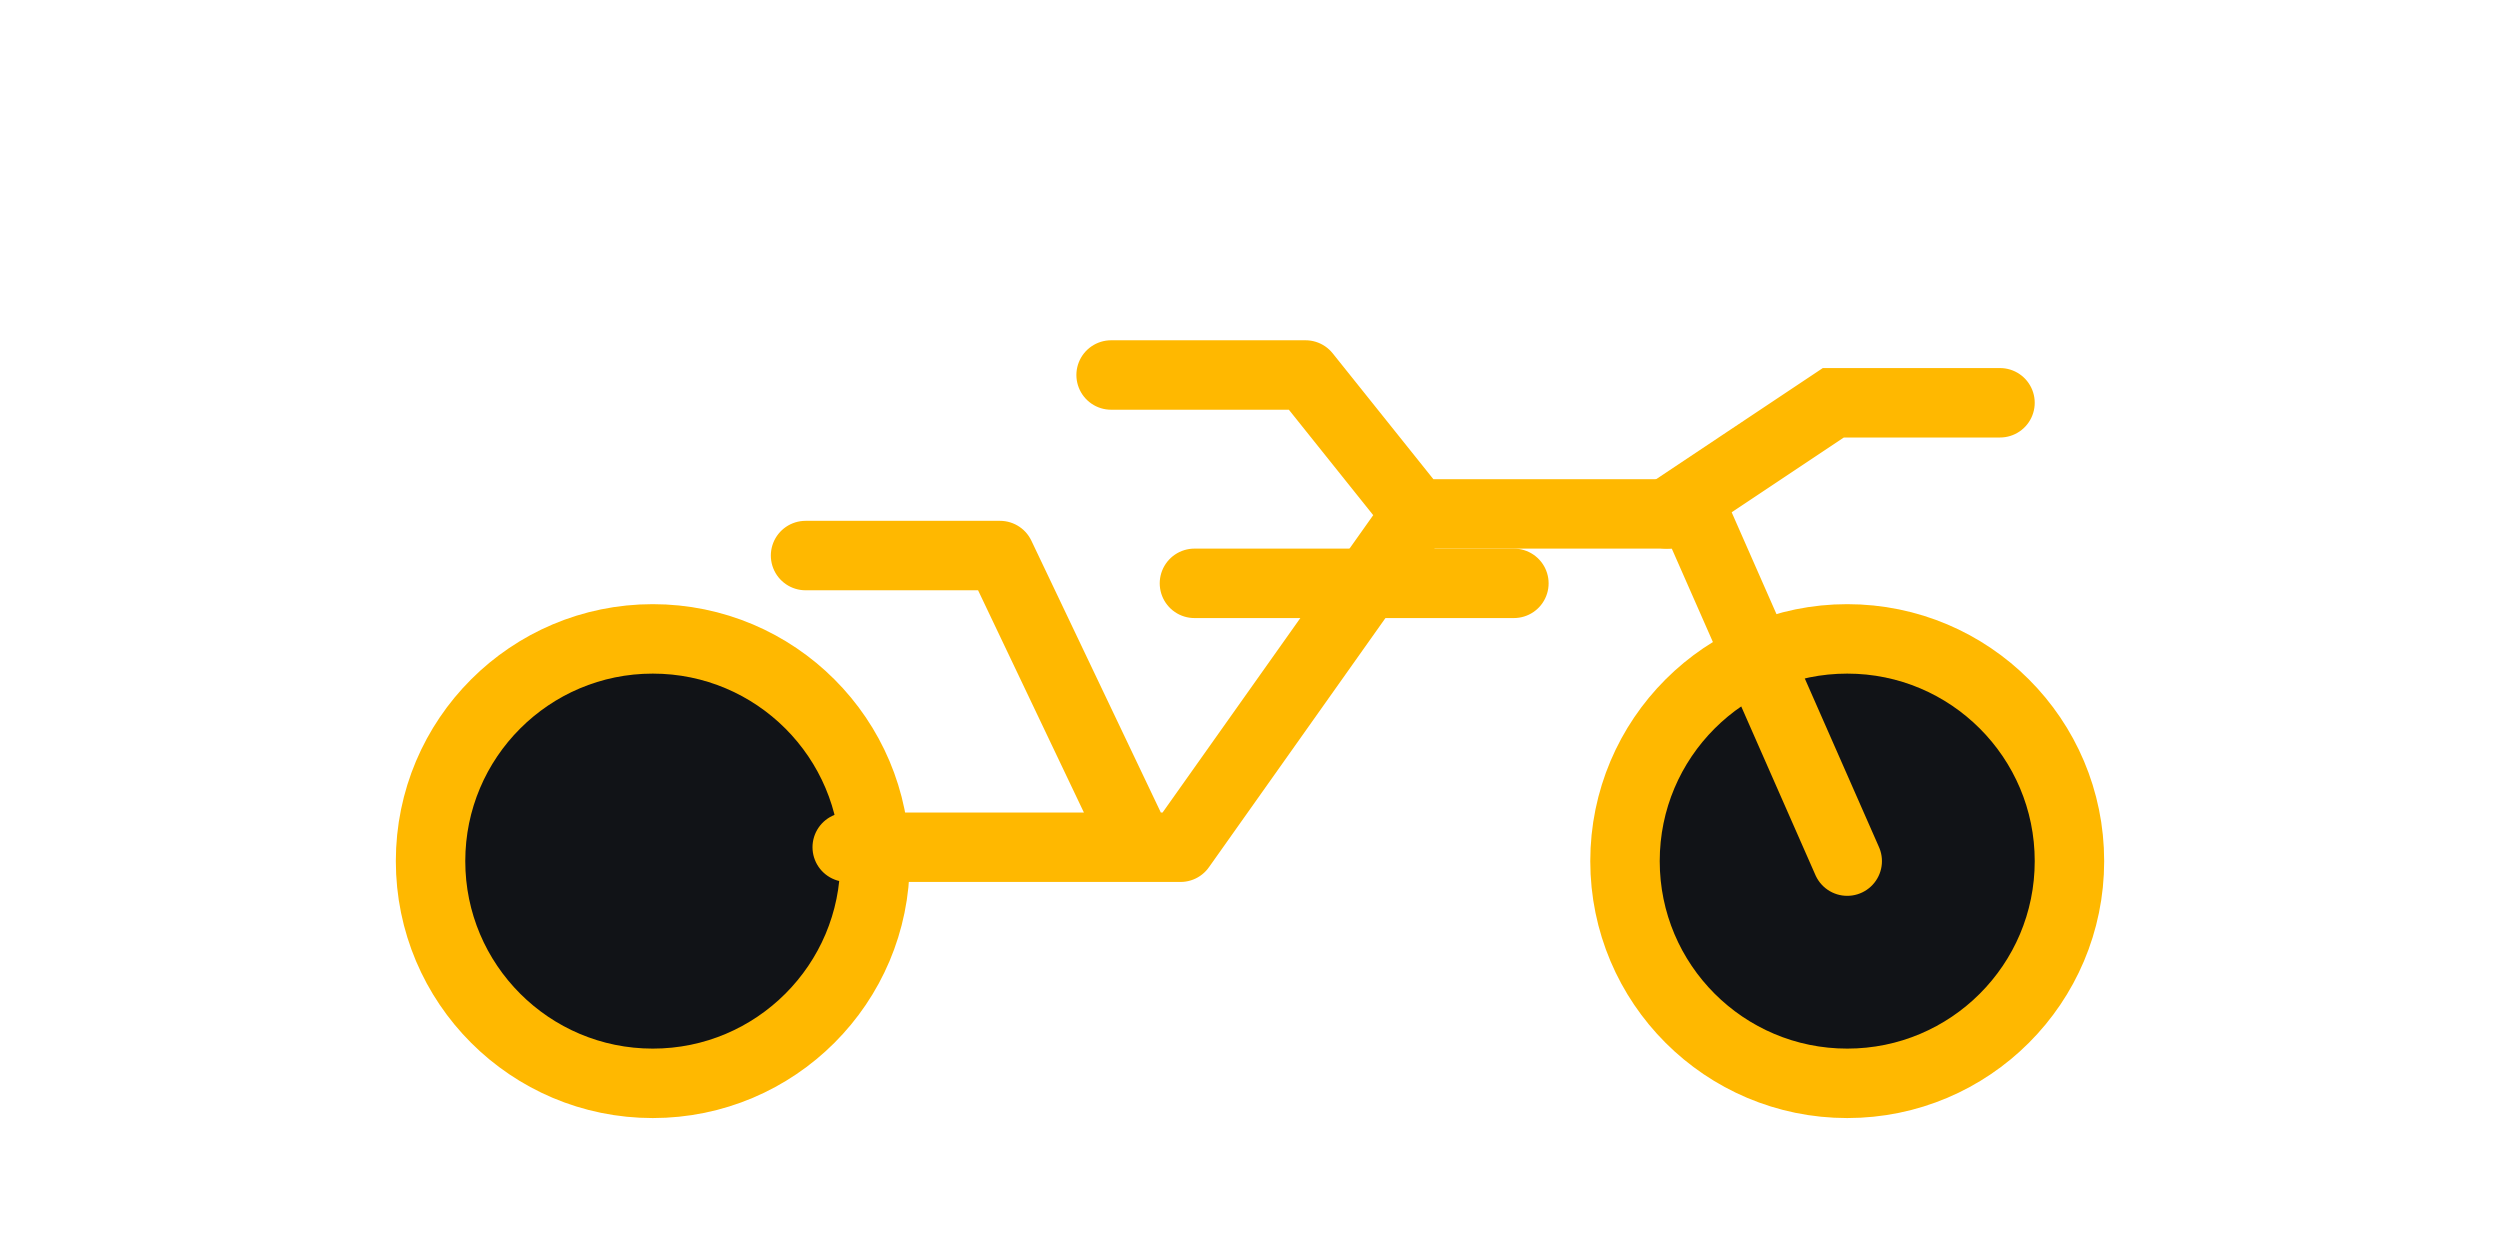
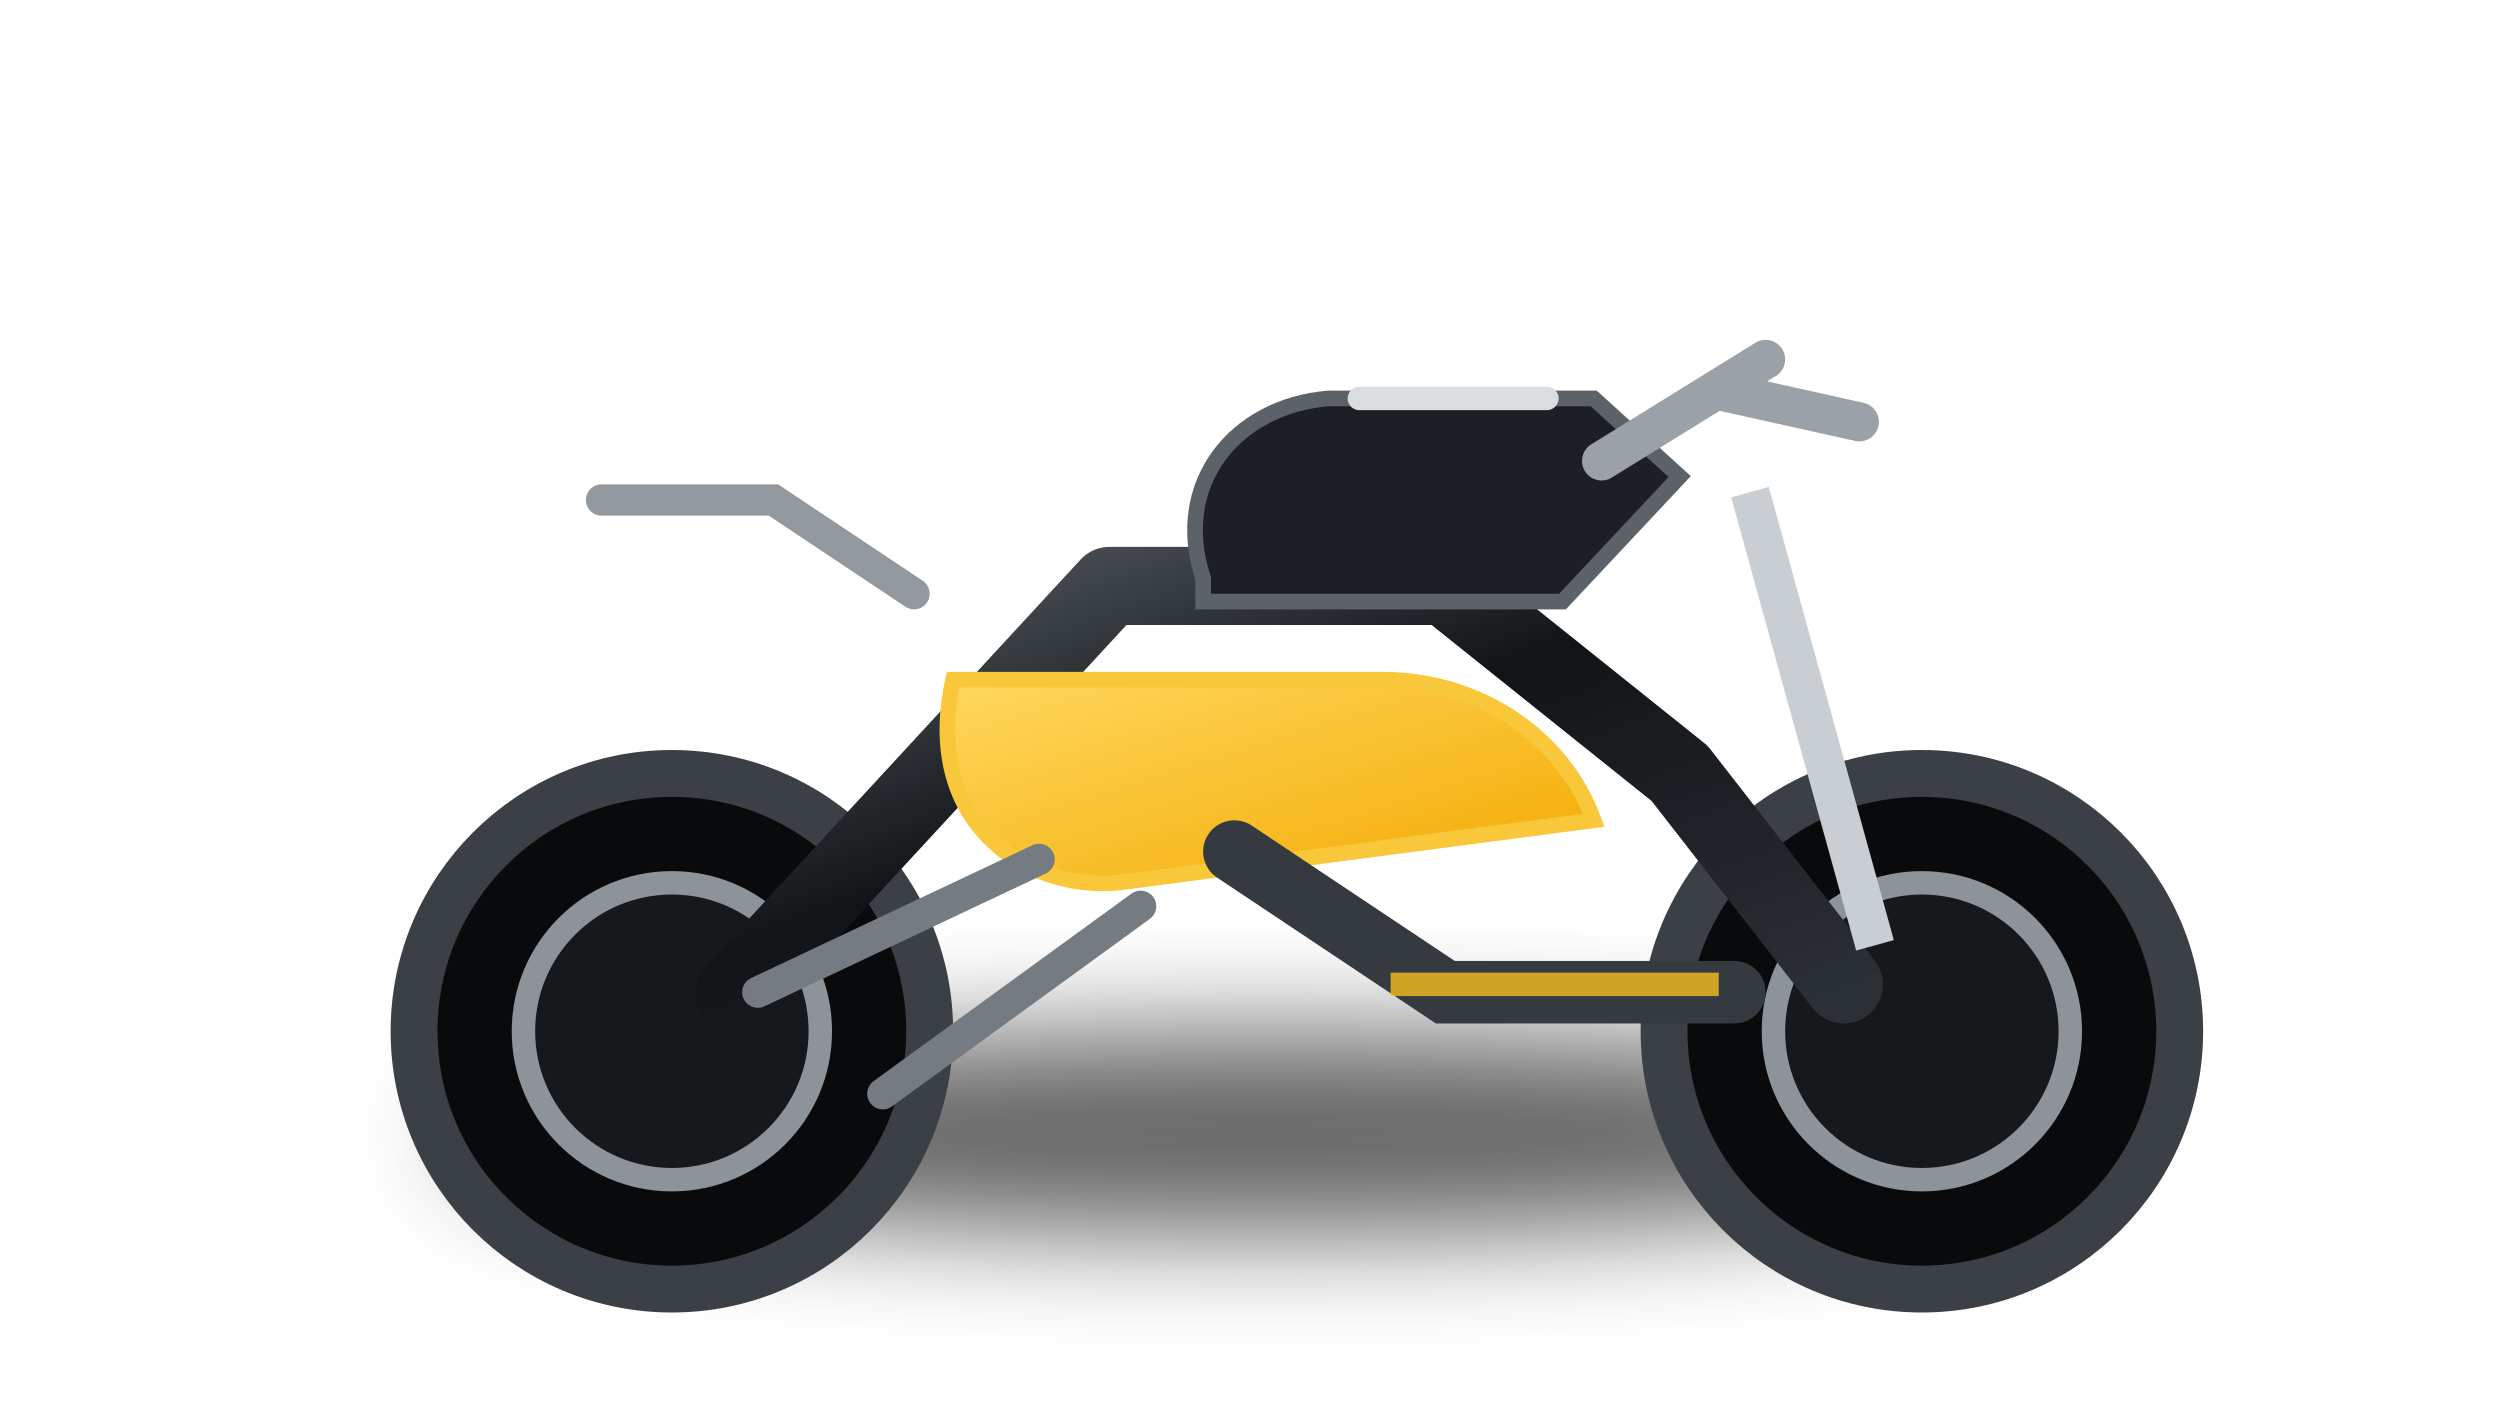
- <svg xmlns="http://www.w3.org/2000/svg" viewBox="0 0 180 90" fill="none">
-   <circle cx="47" cy="62" r="16" fill="#111317" stroke="#FFB800" stroke-width="5" />
-   <circle cx="133" cy="62" r="16" fill="#111317" stroke="#FFB800" stroke-width="5" />
-   <path d="M61 61h24l17-24h20l11 25M82 61l-10-21h-14M102 37l-8-10h-14" stroke="#FFB800" stroke-width="5" stroke-linecap="round" stroke-linejoin="round" />
-   <path d="M86 42h23" stroke="#FFB800" stroke-width="5" stroke-linecap="round" />
-   <path d="m120 37 12-8h12" stroke="#FFB800" stroke-width="5" stroke-linecap="round" />
+ <svg xmlns="http://www.w3.org/2000/svg" viewBox="0 0 320 180" role="img" aria-label="Moto">
+   <defs>
+     <linearGradient id="metal" x1="0" y1="0" x2="1" y2="1">
+       <stop stop-color="#565d63" />
+       <stop offset=".45" stop-color="#111417" />
+       <stop offset="1" stop-color="#2b3035" />
+     </linearGradient>
+     <linearGradient id="gold" x1="0" y1="0" x2="1" y2="1">
+       <stop stop-color="#ffd85e" />
+       <stop offset="1" stop-color="#f3a900" />
+     </linearGradient>
+     <filter id="shadow" x="-30%" y="-50%" width="160%" height="220%">
+       <feGaussianBlur stdDeviation="7" />
+     </filter>
+   </defs>
+   <ellipse cx="162" cy="145" rx="104" ry="13" fill="#000" opacity=".6" filter="url(#shadow)" />
+   <circle cx="86" cy="132" r="33" fill="#090a0b" stroke="#3a4045" stroke-width="6" />
+   <circle cx="86" cy="132" r="19" fill="#15191c" stroke="#8c9499" stroke-width="3" />
+   <circle cx="246" cy="132" r="33" fill="#090a0b" stroke="#3a4045" stroke-width="6" />
+   <circle cx="246" cy="132" r="19" fill="#15191c" stroke="#8c9499" stroke-width="3" />
+   <path d="M94 127l48-52h43l30 24 21 27" fill="none" stroke="url(#metal)" stroke-width="10" stroke-linecap="round" stroke-linejoin="round" />
+   <path d="M122 87h55c12 0 23 7 27 18l-61 8c-12 1-25-8-21-26Z" fill="url(#gold)" stroke="#f8c83a" stroke-width="2" />
+   <path d="M154 74c-4-12 4-22 16-23h34l11 10-15 16h-46Z" fill="#1c2024" stroke="#5b6369" stroke-width="2" />
+   <path d="M205 59l21-13m-6 4 18 4" fill="none" stroke="#9aa2a8" stroke-width="5" stroke-linecap="round" />
+   <path d="M224 63l16 58" stroke="#c8ced2" stroke-width="5" />
+   <path d="M133 110l-36 17m49-11-33 24" stroke="#747c82" stroke-width="4" stroke-linecap="round" />
+   <path d="M158 109l27 18h37" fill="none" stroke="#343a3f" stroke-width="8" stroke-linecap="round" />
+   <path d="M178 126h42" stroke="#f6be1c" stroke-width="3" opacity=".8" />
+   <path d="M117 76l-18-12H77" fill="none" stroke="#929a9f" stroke-width="4" stroke-linecap="round" />
+   <path d="M174 51h24" stroke="#d8dde0" stroke-width="3" stroke-linecap="round" />
</svg>
